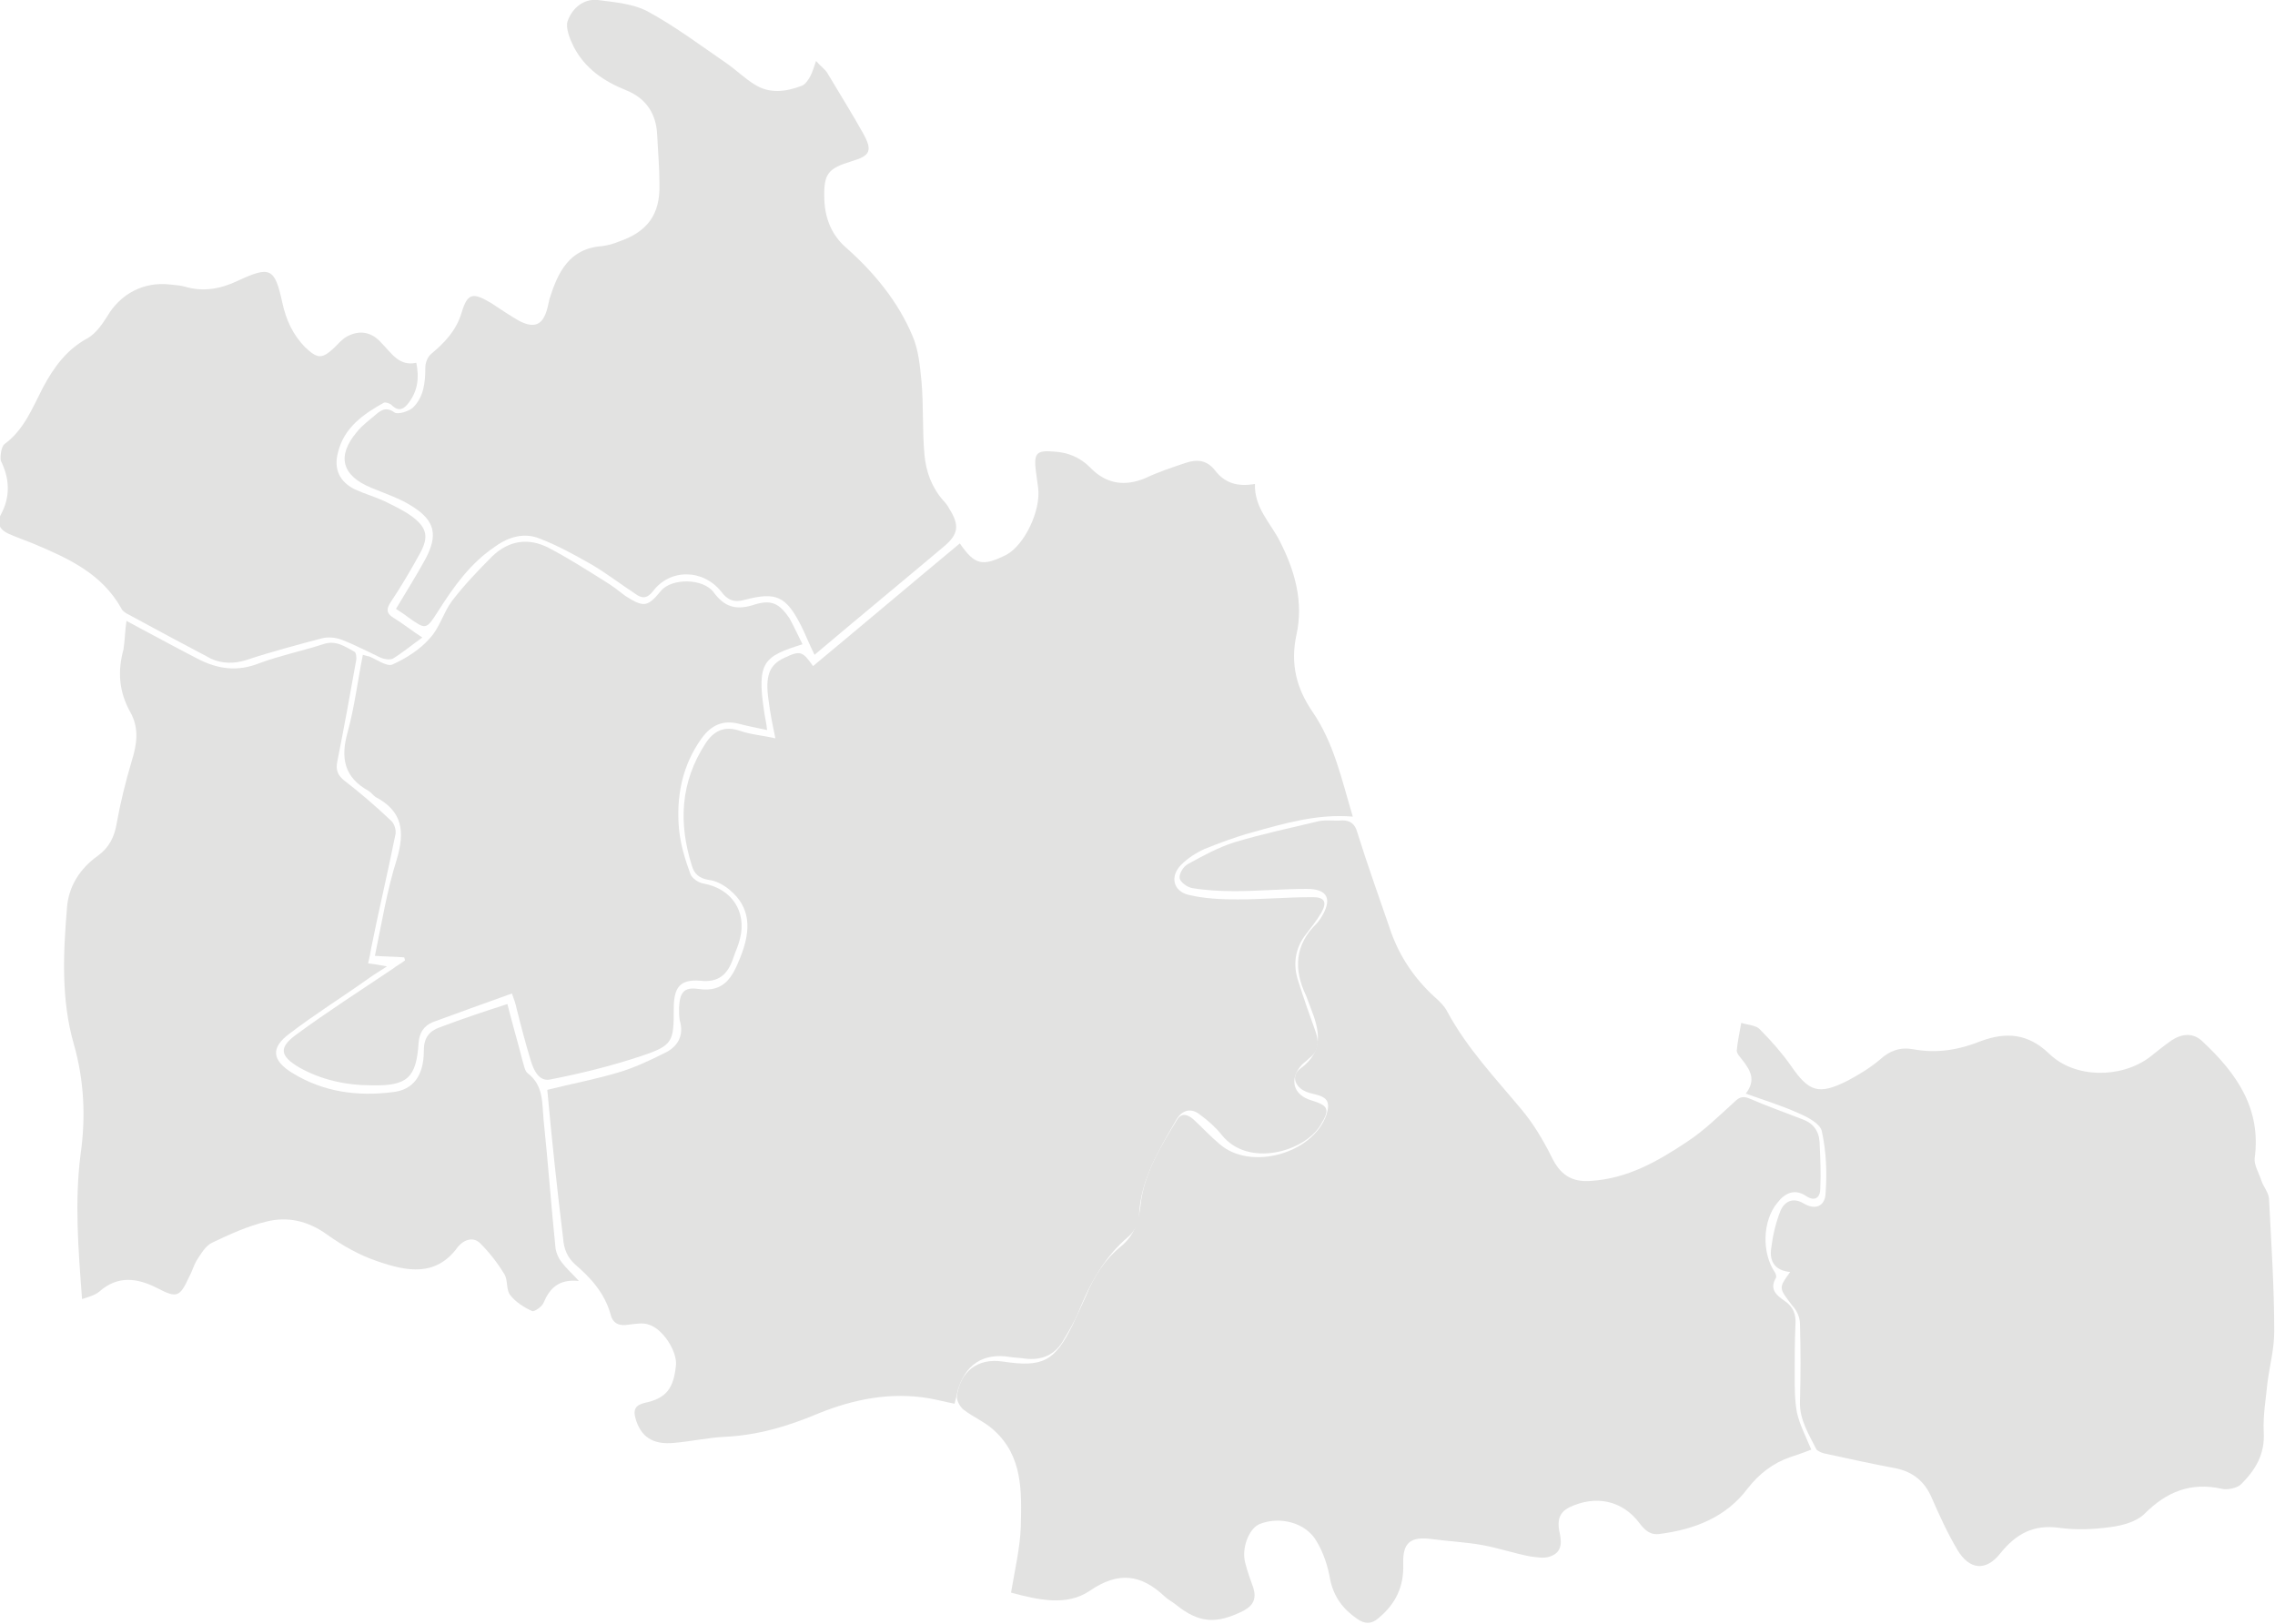
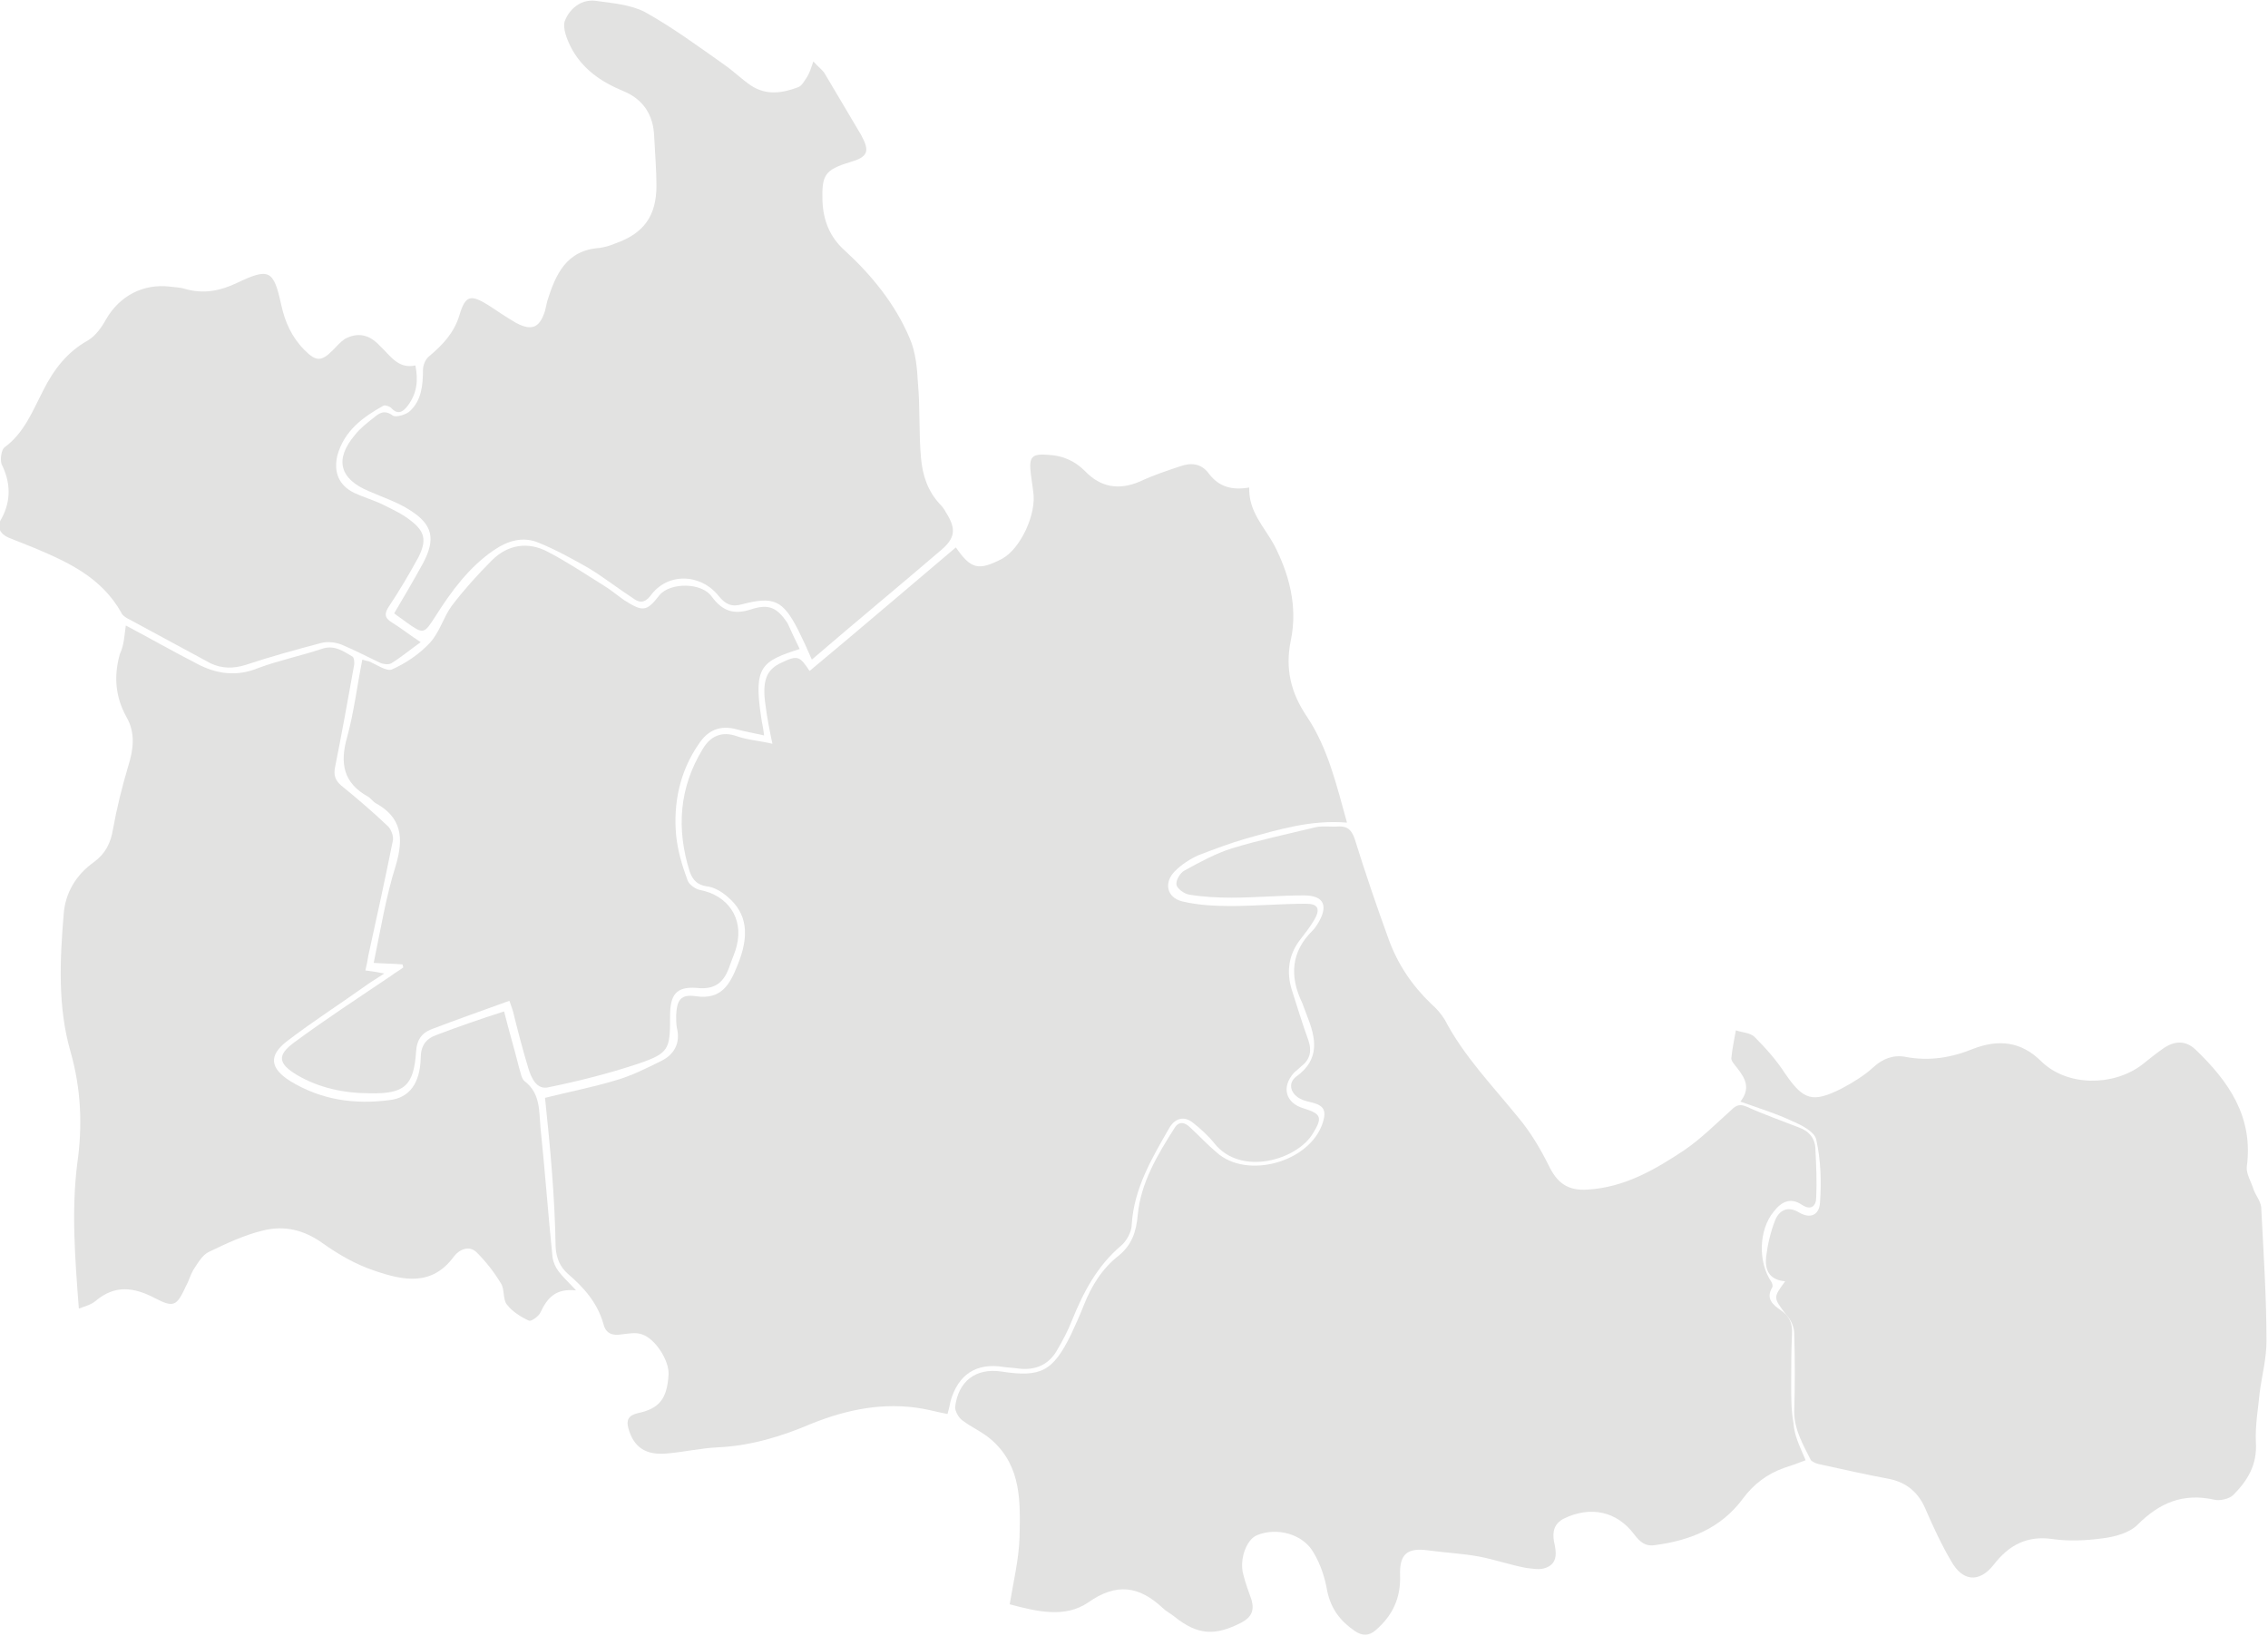
- <svg xmlns="http://www.w3.org/2000/svg" version="1.1" x="0px" y="0px" width="302.2px" height="215.7px" viewBox="0 0 302.2 215.7" enable-background="new 0 0 302.2 215.7" xml:space="preserve">
+ <svg xmlns="http://www.w3.org/2000/svg" version="1.1" x="0px" y="0px" width="299.2px" height="215.7px" viewBox="0 0 299.2 215.7" enable-background="new 0 0 299.2 215.7" xml:space="preserve">
+   <defs>
+ </defs>
  <g>
-     <path fill-rule="evenodd" clip-rule="evenodd" fill="#E2E2E1" d="M72.7,144.8c3.2-0.8,6.4-1.4,9.4-2.3c2.1-0.6,4.2-1.6,6.2-2.6   c1.7-0.8,2.6-2.3,2-4.3c-0.1-0.5-0.1-1.1-0.1-1.7c0.1-2,0.6-2.8,2.6-2.5c3.4,0.5,4.5-1.6,5.5-4.1c1.6-3.9,1.3-6.8-1.3-9   c-0.8-0.7-1.9-1.3-2.9-1.4c-1.2-0.2-1.9-0.8-2.2-1.9c-1.8-5.7-1.5-11.1,1.8-16.2c1.1-1.7,2.5-2.4,4.6-1.7c1.4,0.5,3,0.6,4.7,1   c-0.4-1.9-0.7-3.4-0.9-5c-0.5-3.3,0.1-4.8,2.1-5.7c2.1-1,2.4-0.9,3.8,1.1c6.5-5.4,13-10.9,19.5-16.3c2,2.9,3,3.1,6.2,1.5   c2.4-1.3,4.6-5.9,4.2-8.9c-0.1-0.7-0.2-1.5-0.3-2.2c-0.3-2.4,0.1-2.8,2.4-2.6c1.9,0.1,3.5,0.8,4.8,2.1c2.1,2.2,4.6,2.6,7.4,1.4   c1.7-0.8,3.5-1.4,5.3-2c1.5-0.5,2.8-0.4,3.9,1c1.3,1.7,3,2.2,5.3,1.8c-0.1,3.2,2.1,5.2,3.3,7.6c2,3.9,3.2,8.1,2.2,12.5   c-0.8,3.8,0,7,2.1,10.1c2.9,4.2,3.9,9,5.4,14c-4.7-0.4-9.1,0.9-13.4,2.1c-2.2,0.6-4.3,1.4-6.3,2.2c-1.1,0.5-2.2,1.2-3.1,2.1   c-1.5,1.5-1.1,3.5,1,4c2.1,0.5,4.3,0.6,6.5,0.6c3.3,0,6.6-0.3,10-0.3c1.6,0,1.9,0.7,1.1,2.1c-0.6,1-1.3,1.9-2,2.8   c-1.5,1.9-1.8,4.1-1,6.4c0.7,2.2,1.5,4.5,2.3,6.7c0.5,1.5,0.2,2.6-1,3.5c-0.3,0.3-0.6,0.5-0.9,0.8c-1.7,1.9-1.1,4,1.3,4.7   c2.3,0.7,2.5,1.2,1.2,3.3c-2.1,3.5-9.6,5.7-13.1,1.3c-0.8-1-1.8-1.9-2.9-2.7c-1.1-0.9-2.3-0.7-3.1,0.6c-2.3,4-4.8,8-5,12.8   c0,1-0.7,2.2-1.4,2.8c-3.2,2.7-5.1,6.2-6.6,9.9c-0.5,1.3-1.3,2.6-2,3.8c-1.1,2-2.9,2.8-5.2,2.5c-0.6-0.1-1.3-0.1-1.9-0.2   c-3.6-0.6-6,1-7,4.5c-0.1,0.5-0.2,1-0.4,1.7c-1.1-0.2-2.2-0.5-3.3-0.7c-5.2-0.9-10.1,0.1-14.8,2c-4,1.7-8.1,2.9-12.4,3.1   c-2.2,0.1-4.4,0.6-6.7,0.8c-2.9,0.3-4.5-0.8-5.2-3.3c-0.3-1.1,0-1.7,1.2-2c2.9-0.6,3.9-1.9,4.2-5.1c0.1-1.8-1.7-4.7-3.6-5.3   c-0.8-0.3-1.8-0.1-2.7,0c-1.2,0.2-2.1-0.1-2.4-1.4c-0.8-2.8-2.6-4.8-4.7-6.6c-1-0.9-1.5-2-1.6-3.5C74,158,73.3,151.4,72.7,144.8z" />
-     <path fill-rule="evenodd" clip-rule="evenodd" fill="#E2E2E1" d="M240.6,192.6c-1,0.4-1.9,0.7-2.8,1c-2.3,0.8-4.1,2.2-5.6,4.1   c-2.9,3.9-7.1,5.5-11.7,6.1c-1.3,0.2-2-0.5-2.7-1.4c-2.3-3.1-5.9-3.8-9.4-2.1c-1.3,0.7-1.5,1.7-1.3,3c0.3,1.3,0.6,2.9-1.2,3.5   c-0.8,0.3-1.7,0.1-2.6,0c-2.1-0.4-4.2-1.1-6.3-1.5c-2.2-0.4-4.4-0.5-6.7-0.8c-2.9-0.4-4,0.4-3.9,3.3c0.1,3-1,5.3-3.3,7.2   c-0.9,0.8-1.8,0.8-2.8,0.1c-1.9-1.3-3.1-2.9-3.6-5.2c-0.3-1.8-0.9-3.6-1.8-5.1c-1.4-2.5-4.9-3.4-7.6-2.3c-1.4,0.6-2.4,3.2-1.9,5.1   c0.3,1.2,0.7,2.3,1.1,3.4c0.4,1.4,0,2.3-1.3,3c-3.6,1.8-5.9,1.7-9-0.8c-0.5-0.4-1.1-0.7-1.5-1.1c-3.1-2.9-6.1-3.4-10-0.7   c-3,2-6.7,1.2-10.4,0.2c0.5-3,1.2-5.9,1.3-8.8c0.1-4.6,0.3-9.3-3.6-12.8c-1.2-1.1-2.7-1.7-4-2.7c-0.5-0.4-0.9-1.2-0.9-1.7   c0.4-3.4,2.8-5.2,6.1-4.7c5.3,0.8,6.9,0,9.3-4.9c0.6-1.3,1.2-2.6,1.8-3.9c1-2.5,2.5-4.8,4.6-6.5c1.7-1.4,2.3-3.1,2.6-5.4   c0.4-4.2,2.7-7.9,4.9-11.5c0.6-0.9,1.4-0.6,2.1,0c1.2,1.1,2.3,2.3,3.5,3.3c4.1,3.6,12.4,1.3,14.2-3.9c0.5-1.6,0.2-2.3-1.5-2.7   c-0.4-0.1-0.9-0.2-1.3-0.4c-1.4-0.6-1.9-2.1-0.7-3c3.2-2.3,2.6-5.1,1.4-8.1c-0.2-0.5-0.4-1.1-0.6-1.6c-1.7-3.5-1.5-6.8,1.4-9.6   c0.2-0.2,0.4-0.5,0.6-0.8c1.5-2.4,0.9-3.8-1.9-3.8c-3.2,0-6.4,0.3-9.6,0.3c-1.9,0-3.8-0.1-5.6-0.4c-0.7-0.1-1.6-0.8-1.7-1.3   c-0.1-0.6,0.5-1.6,1.1-1.9c2-1.1,4-2.2,6.2-2.9c3.7-1.1,7.4-1.9,11.2-2.8c1-0.2,2.1,0,3.1-0.1c1.1,0,1.7,0.5,2,1.6   c1.4,4.5,3,8.9,4.5,13.3c1.2,3.3,3.1,6.1,5.7,8.5c0.7,0.6,1.4,1.3,1.8,2.1c2.6,4.8,6.3,8.7,9.8,12.9c1.6,1.9,2.9,4.1,4,6.3   c1.1,2.3,2.6,3.4,5.2,3.2c4.9-0.3,8.9-2.6,12.8-5.2c2.3-1.5,4.3-3.5,6.3-5.3c0.7-0.7,1.2-0.8,2.1-0.4c2.3,1,4.6,1.8,6.9,2.7   c1.4,0.5,2.2,1.5,2.3,3c0.1,2.1,0.2,4.1,0.1,6.2c0,1.2-0.7,1.8-1.9,1c-1.5-1-2.8-0.4-3.8,0.9c-2,2.4-2.1,6.7-0.3,9.3   c0.1,0.2,0.2,0.5,0.1,0.7c-0.9,1.5,0.1,2.3,1.1,3c1.2,0.8,1.6,1.8,1.5,3.2c-0.1,2.2-0.1,4.5-0.1,6.7c0,1.7,0,3.4,0.3,5   C239.1,189.4,239.9,190.9,240.6,192.6z" />
-     <path fill-rule="evenodd" clip-rule="evenodd" fill="#E2E2E1" d="M237.8,169c-2.2-0.2-2.8-1.6-2.5-3.3c0.2-1.6,0.6-3.3,1.2-4.8   c0.5-1.2,1.6-1.9,3.1-1c1.5,0.9,2.8,0.4,2.9-1.3c0.2-2.8,0.1-5.6-0.5-8.3c-0.2-1-1.9-1.9-3.1-2.4c-2.2-1-4.5-1.7-7-2.6   c1.4-1.8,0.6-3.1-0.4-4.4c-0.3-0.4-0.8-0.9-0.8-1.3c0.1-1.2,0.4-2.5,0.6-3.7c0.9,0.3,2,0.3,2.5,0.9c1.5,1.5,2.9,3.1,4.1,4.8   c2.4,3.5,3.7,3.9,7.5,2c1.5-0.8,3-1.7,4.3-2.8c1.3-1.2,2.7-1.7,4.4-1.4c3.2,0.6,6.1,0.1,9.1-1.1c3.3-1.2,6.2-1,9,1.7   c3.4,3.3,9.5,3.3,13.3,0.5c1-0.8,2-1.6,3-2.3c1.4-0.9,2.9-1,4.1,0.2c4.5,4.2,7.8,8.9,6.9,15.5c-0.1,0.9,0.6,2,0.9,3   c0.3,0.8,0.9,1.5,1,2.3c0.3,5.9,0.7,11.8,0.7,17.7c0,2.3-0.6,4.5-0.9,6.8c-0.2,2.1-0.6,4.3-0.5,6.5c0.2,3-1.1,5.1-3,7   c-0.5,0.5-1.8,0.8-2.6,0.6c-4.1-0.9-7.3,0.4-10.2,3.3c-1.1,1.1-3,1.6-4.6,1.8c-2.2,0.3-4.5,0.4-6.7,0.1c-3.5-0.5-5.8,0.8-7.9,3.4   c-1.9,2.4-4.1,2.2-5.7-0.5c-1.3-2.2-2.4-4.6-3.4-6.9c-0.9-2.1-2.4-3.4-4.7-3.9c-3.2-0.6-6.4-1.3-9.6-2c-0.4-0.1-0.8-0.3-1-0.5   c-1-2-2.3-4-2.2-6.4c0.1-3.4,0.1-6.9,0-10.3c0-0.8-0.4-1.8-1-2.4C236.3,171.1,236.2,171.2,237.8,169z" />
-     <path fill-rule="evenodd" clip-rule="evenodd" fill="#E2E2E1" d="M108.4,8.1c0.6,0.7,1.2,1.1,1.5,1.6c1.6,2.7,3.3,5.4,4.8,8.1   c1.2,2.2,0.9,2.9-1.5,3.6c-3.3,1-3.8,1.7-3.7,5.1c0.1,2.6,1,4.8,3,6.5c3.7,3.3,6.8,7.1,8.7,11.6c0.8,1.8,1,4,1.2,6   c0.3,3.3,0.1,6.5,0.4,9.8c0.2,2.3,1,4.4,2.5,6.1c0.3,0.3,0.6,0.7,0.8,1.1c1.4,2.2,1.2,3.4-0.7,5c-5.7,4.8-11.4,9.5-17.2,14.4   c-0.7-1.4-1.2-2.7-1.8-3.9c-2-3.9-3.3-4.5-7.5-3.4c-1.4,0.4-2.3,0-3.1-1.1c-2.4-3-6.8-3.1-9.1,0c-0.8,1-1.5,0.9-2.3,0.3   c-2-1.3-3.9-2.8-6-4c-2.1-1.2-4.3-2.4-6.6-3.3c-2.1-0.9-4.2-0.3-6,1c-3.3,2.2-5.5,5.3-7.6,8.6c-1.6,2.5-1.6,2.5-4,0.8   c-0.5-0.4-1-0.7-1.6-1.1c1.3-2.2,2.7-4.4,3.9-6.6c1.7-3.2,1.3-5.1-1.7-7c-1.7-1.1-3.6-1.7-5.5-2.5c-3.9-1.6-4.6-4.2-1.9-7.4   c0.7-0.9,1.7-1.6,2.5-2.3c0.7-0.6,1.4-1.1,2.5-0.3c0.4,0.3,1.8-0.1,2.4-0.6c1.5-1.4,1.7-3.4,1.7-5.4c0-0.6,0.3-1.4,0.8-1.8   c1.8-1.5,3.3-3.1,4-5.4c0.8-2.7,1.5-2.8,4-1.3c1.2,0.8,2.4,1.6,3.6,2.3c2.1,1.1,3.2,0.6,3.8-1.6c0.1-0.4,0.2-0.9,0.3-1.3   c1.1-3.5,2.6-6.7,7-7c0.7-0.1,1.5-0.3,2.2-0.6c3.8-1.3,5.5-3.6,5.4-7.6c0-2.2-0.2-4.4-0.3-6.5c-0.1-2.8-1.4-4.9-4.1-6   c-3-1.2-5.5-2.9-7-5.8c-0.5-1-1.1-2.5-0.8-3.4C76,1.1,77.5-0.2,79.4,0c2.3,0.3,4.7,0.5,6.6,1.5c3.7,2,7,4.5,10.5,6.9   c1.3,0.9,2.4,2,3.7,2.8c2,1.3,4.2,1,6.3,0.2c0.5-0.2,0.9-0.8,1.2-1.4C107.9,9.6,108.1,9,108.4,8.1z" />
-     <path fill-rule="evenodd" clip-rule="evenodd" fill="#E2E2E1" d="M16.8,82.5c3.2,1.7,6.3,3.4,9.4,5c2.7,1.4,5.3,1.8,8.3,0.6   c2.7-1,5.6-1.6,8.4-2.5c1.7-0.6,2.9,0.3,4.2,1c0.2,0.1,0.3,0.8,0.2,1.2c-0.8,4.5-1.6,8.9-2.5,13.4c-0.2,1,0,1.7,0.8,2.4   c2.2,1.7,4.3,3.5,6.3,5.4c0.5,0.4,0.8,1.4,0.6,2c-1,5-2.2,10-3.2,15c-0.1,0.6-0.2,1.2-0.4,2c0.8,0.1,1.5,0.2,2.5,0.4   c-0.9,0.6-1.6,1-2.3,1.5c-3.5,2.5-7.2,4.8-10.6,7.4c-2.6,1.9-2.4,3.6,0.4,5.3c4.1,2.5,8.6,3.1,13.3,2.5c2.7-0.3,4.1-2.2,4.1-5.5   c0-1.7,0.7-2.6,2.1-3.1c2.9-1.1,5.9-2.1,9-3.1c0.7,2.8,1.4,5.1,2,7.5c0.2,0.6,0.3,1.4,0.7,1.7c2.1,1.6,1.9,3.9,2.1,6.1   c0.6,5.7,1,11.4,1.6,17.2c0.1,0.6,0.4,1.3,0.8,1.8c0.6,0.8,1.3,1.4,2.3,2.5c-2.7-0.3-3.9,1-4.7,2.9c-0.2,0.5-1.2,1.2-1.5,1.1   c-1.1-0.5-2.2-1.2-2.9-2.1c-0.6-0.7-0.3-2-0.8-2.8c-0.9-1.5-2-2.9-3.2-4.1c-1-1-2.3-0.4-3,0.5c-2.9,4-6.8,3.2-10.6,1.9   c-2.4-0.8-4.7-2.1-6.8-3.6c-2.5-1.8-5.2-2.4-8-1.7c-2.5,0.6-4.9,1.7-7.2,2.8c-0.9,0.4-1.5,1.5-2.1,2.4c-0.4,0.7-0.6,1.5-1,2.2   c-1.2,2.6-1.6,2.8-4.1,1.5c-2.7-1.4-5.3-1.8-7.8,0.4c-0.6,0.5-1.4,0.7-2.3,1c-0.5-6.6-1-12.9-0.2-19.2c0.7-4.9,0.5-9.8-0.9-14.7   c-1.7-5.9-1.4-12.1-0.9-18.1c0.2-2.8,1.7-5.2,4.1-6.9c1.5-1.1,2.2-2.5,2.5-4.3c0.5-2.8,1.2-5.6,2-8.3c0.7-2.2,1-4.4-0.2-6.5   c-1.5-2.7-1.7-5.4-0.9-8.3C16.6,85,16.6,83.8,16.8,82.5z" />
-     <path fill-rule="evenodd" clip-rule="evenodd" fill="#E2E2E1" d="M106.6,85.6c-5.1,1.6-6.1,2.3-5.1,8.9c0.1,0.8,0.3,1.5,0.4,2.5   c-1.3-0.3-2.5-0.5-3.6-0.8c-2.2-0.6-3.8,0.1-5.1,1.9c-2.6,3.6-3.4,7.8-3,12.1c0.2,2,0.8,4,1.5,5.9c0.2,0.6,1.1,1.2,1.8,1.3   c3.7,0.7,5.7,3.7,4.8,7.3c-0.2,0.9-0.6,1.7-0.9,2.6c-0.7,2.1-1.9,3.3-4.4,3c-2.7-0.2-3.5,0.9-3.5,3.7c0,4.4-0.1,4.9-4.3,6.3   c-3.9,1.3-7.9,2.3-12,3.1c-1.6,0.4-2.3-1.2-2.7-2.5c-0.7-2.3-1.3-4.6-1.9-7c-0.1-0.5-0.3-1.1-0.6-1.9c-3.6,1.3-7,2.5-10.5,3.8   c-1.2,0.5-1.8,1.4-1.9,2.8c-0.3,4.6-1.5,5.7-6.2,5.6c-3.4,0-6.7-0.7-9.7-2.4c-2.5-1.5-2.7-2.6-0.4-4.3c4.2-3.1,8.6-5.9,12.9-8.8   c0.5-0.4,1.1-0.7,1.6-1.1c0-0.1-0.1-0.3-0.1-0.4c-1.2-0.1-2.4-0.1-3.9-0.2c0.9-4.3,1.6-8.7,2.9-12.8c1.1-3.7,0.8-6.4-2.8-8.3   c-0.3-0.2-0.6-0.6-0.9-0.8c-3.3-1.8-3.8-4.4-2.8-7.9c0.9-3.3,1.3-6.7,2-10.2c0.4,0.1,0.6,0.2,0.8,0.2c1,0.4,2.4,1.4,3.1,1.1   c1.8-0.8,3.7-2,5-3.5c1.3-1.4,1.8-3.4,2.9-4.9c1.6-2.1,3.5-4.1,5.4-6c2.2-2.1,4.8-2.5,7.5-1.1c2.5,1.3,5,2.9,7.4,4.4   c1,0.6,1.9,1.3,2.8,2c2.4,1.5,2.9,1.5,4.7-0.7c1.4-1.7,5.6-1.7,7,0.2c1.4,1.9,2.9,2.4,5.2,1.7c2.4-0.8,3.5-0.3,4.9,1.8   C105.5,83.3,106,84.4,106.6,85.6z" />
-     <path fill-rule="evenodd" clip-rule="evenodd" fill="#E2E2E1" d="M55.3,48.2c0.4,2,0.2,3.7-1,5.3c-0.6,0.8-1.3,1.3-2.3,0.3   c-0.2-0.2-0.8-0.4-1-0.3c-2.7,1.5-5.3,3.3-6.1,6.6c-0.6,2.2,0.2,3.9,2.2,4.9c1.3,0.6,2.7,1,4,1.6c1.2,0.6,2.5,1.2,3.6,2   c2,1.5,2.3,2.7,1.1,4.9c-1.2,2.2-2.5,4.4-3.9,6.5c-0.6,0.9-0.6,1.5,0.4,2.1c1.3,0.8,2.4,1.7,3.8,2.6c-1.4,1-2.6,2-3.9,2.8   c-0.4,0.2-1.1,0.1-1.6-0.1c-1.7-0.8-3.4-1.7-5.2-2.4c-0.8-0.3-1.8-0.4-2.6-0.2c-3.4,0.9-6.8,1.8-10.1,2.9c-1.6,0.5-3.2,0.5-4.7-0.2   c-3.8-2-7.5-4-11.2-6c-0.3-0.2-0.6-0.4-0.7-0.7c-2.6-4.6-7-6.6-11.5-8.5c-1.2-0.5-2.4-0.9-3.5-1.4c-1.1-0.5-1.6-1.4-1-2.5   c1.3-2.4,1.2-4.8,0-7.2C0,60.5,0.2,59.3,0.6,59c2.6-1.9,3.7-4.8,5.1-7.5c1.5-2.8,3.2-5.1,6-6.6c1-0.6,1.8-1.7,2.5-2.8   c1.8-3.1,4.9-4.7,8.4-4.3c0.7,0.1,1.4,0.1,2,0.3c2.4,0.7,4.7,0.3,7-0.8c4.3-2,4.9-1.7,5.9,2.9c0.5,2.3,1.4,4.3,3.1,6   c1.6,1.5,2.2,1.5,3.8,0c0.5-0.5,1-1.1,1.7-1.5c1.7-0.9,3.3-0.6,4.6,0.9C52,46.9,53,48.7,55.3,48.2z" />
+     <path fill-rule="evenodd" clip-rule="evenodd" fill="#E2E2E1" d="M71.9,144.8c3.2-0.8,6.3-1.4,9.3-2.3c2.1-0.6,4.1-1.6,6.1-2.6   c1.6-0.8,2.5-2.3,2-4.3c-0.1-0.5-0.1-1.1-0.1-1.7c0.1-2,0.6-2.8,2.6-2.5c3.4,0.5,4.5-1.6,5.5-4.1c1.6-3.9,1.3-6.8-1.3-9   c-0.8-0.7-1.8-1.3-2.8-1.4c-1.2-0.2-1.8-0.8-2.2-1.9c-1.8-5.7-1.4-11.1,1.7-16.2c1-1.7,2.5-2.4,4.5-1.7c1.4,0.5,3,0.6,4.7,1   c-0.4-1.9-0.7-3.4-0.9-5c-0.5-3.3,0.1-4.8,2.1-5.7c2.1-1,2.4-0.9,3.7,1.1c6.5-5.4,12.9-10.9,19.3-16.3c2,2.9,3,3.1,6.1,1.5   c2.4-1.3,4.6-5.9,4.1-8.9c-0.1-0.7-0.2-1.5-0.3-2.2c-0.3-2.4,0.1-2.8,2.4-2.6c1.8,0.1,3.4,0.8,4.7,2.1c2.1,2.2,4.5,2.6,7.3,1.4   c1.7-0.8,3.5-1.4,5.3-2c1.4-0.5,2.8-0.4,3.8,1c1.3,1.7,3,2.2,5.3,1.8c-0.1,3.2,2,5.2,3.3,7.6c2,3.9,3.1,8.1,2.2,12.5   c-0.8,3.8,0,7,2.1,10.1c2.8,4.2,3.9,9,5.3,14c-4.7-0.4-9,0.9-13.3,2.1c-2.1,0.6-4.2,1.4-6.3,2.2c-1.1,0.5-2.2,1.2-3.1,2.1   c-1.5,1.5-1.1,3.5,1,4c2.1,0.5,4.3,0.6,6.4,0.6c3.3,0,6.6-0.3,9.9-0.3c1.6,0,1.9,0.7,1.1,2.1c-0.6,1-1.3,1.9-2,2.8   c-1.4,1.9-1.7,4.1-1,6.4c0.7,2.2,1.4,4.5,2.2,6.7c0.5,1.5,0.2,2.6-1,3.5c-0.3,0.3-0.6,0.5-0.9,0.8c-1.7,1.9-1.1,4,1.3,4.7   c2.3,0.7,2.5,1.2,1.2,3.3c-2.1,3.5-9.5,5.7-13,1.3c-0.8-1-1.8-1.9-2.8-2.7c-1.1-0.9-2.3-0.7-3.1,0.6c-2.3,4-4.7,8-5,12.8   c0,1-0.7,2.2-1.4,2.8c-3.2,2.7-5,6.2-6.5,9.9c-0.5,1.3-1.2,2.6-1.9,3.8c-1.1,2-2.9,2.8-5.2,2.5c-0.6-0.1-1.2-0.1-1.9-0.2   c-3.6-0.6-6,1-7,4.5c-0.1,0.5-0.2,1-0.4,1.7c-1.1-0.2-2.2-0.5-3.3-0.7c-5.1-0.9-10,0.1-14.7,2c-4,1.7-8,2.9-12.3,3.1   c-2.2,0.1-4.4,0.6-6.6,0.8c-2.9,0.3-4.5-0.8-5.2-3.3c-0.3-1.1,0-1.7,1.2-2c2.9-0.6,3.9-1.9,4.1-5.1c0.1-1.8-1.7-4.7-3.5-5.3   c-0.8-0.3-1.8-0.1-2.7,0c-1.2,0.2-2.1-0.1-2.4-1.4c-0.8-2.8-2.6-4.8-4.7-6.6c-1-0.9-1.5-2-1.6-3.5C73.2,158,72.6,151.4,71.9,144.8z   " />
+     <path fill-rule="evenodd" clip-rule="evenodd" fill="#E2E2E1" d="M238.2,192.6c-1,0.4-1.9,0.7-2.8,1c-2.3,0.8-4.1,2.2-5.5,4.1   c-2.9,3.9-7,5.5-11.6,6.1c-1.3,0.2-2-0.5-2.7-1.4c-2.3-3.1-5.8-3.8-9.3-2.1c-1.3,0.7-1.5,1.7-1.3,3c0.3,1.3,0.6,2.9-1.1,3.5   c-0.8,0.3-1.7,0.1-2.6,0c-2.1-0.4-4.1-1.1-6.2-1.5c-2.2-0.4-4.4-0.5-6.6-0.8c-2.8-0.4-3.9,0.4-3.8,3.3c0.1,3-1,5.3-3.2,7.2   c-0.9,0.8-1.8,0.8-2.8,0.1c-1.9-1.3-3.1-2.9-3.6-5.2c-0.3-1.8-0.9-3.6-1.8-5.1c-1.4-2.5-4.9-3.4-7.5-2.3c-1.4,0.6-2.3,3.2-1.8,5.1   c0.3,1.2,0.7,2.3,1.1,3.4c0.4,1.4,0,2.3-1.3,3c-3.5,1.8-5.8,1.7-8.9-0.8c-0.5-0.4-1.1-0.7-1.5-1.1c-3.1-2.9-6.1-3.4-9.9-0.7   c-3,2-6.6,1.2-10.3,0.2c0.5-3,1.2-5.9,1.3-8.8c0.1-4.6,0.3-9.3-3.6-12.8c-1.2-1.1-2.7-1.7-4-2.7c-0.5-0.4-0.9-1.2-0.9-1.7   c0.4-3.4,2.7-5.2,6.1-4.7c5.2,0.8,6.8,0,9.2-4.9c0.6-1.3,1.2-2.6,1.7-3.9c1-2.5,2.4-4.8,4.6-6.5c1.7-1.4,2.3-3.1,2.5-5.4   c0.4-4.2,2.6-7.9,4.9-11.5c0.6-0.9,1.4-0.6,2,0c1.2,1.1,2.3,2.3,3.5,3.3c4,3.6,12.3,1.3,14-3.9c0.5-1.6,0.2-2.3-1.5-2.7   c-0.4-0.1-0.9-0.2-1.3-0.4c-1.4-0.6-1.9-2.1-0.7-3c3.2-2.3,2.6-5.1,1.4-8.1c-0.2-0.5-0.4-1.1-0.6-1.6c-1.7-3.5-1.5-6.8,1.4-9.6   c0.2-0.2,0.4-0.5,0.6-0.8c1.5-2.4,0.9-3.8-1.8-3.8c-3.2,0-6.4,0.3-9.5,0.3c-1.9,0-3.8-0.1-5.6-0.4c-0.7-0.1-1.6-0.8-1.7-1.3   c-0.1-0.6,0.5-1.6,1.1-1.9c2-1.1,4-2.2,6.2-2.9c3.6-1.1,7.4-1.9,11.1-2.8c1-0.2,2,0,3.1-0.1c1.1,0,1.6,0.5,2,1.6   c1.4,4.5,2.9,8.9,4.5,13.3c1.2,3.3,3.1,6.1,5.6,8.5c0.7,0.6,1.3,1.3,1.8,2.1c2.5,4.8,6.3,8.7,9.7,12.9c1.6,1.9,2.9,4.1,4,6.3   c1.1,2.3,2.5,3.4,5.2,3.2c4.8-0.3,8.8-2.6,12.7-5.2c2.2-1.5,4.2-3.5,6.2-5.3c0.7-0.7,1.2-0.8,2.1-0.4c2.2,1,4.5,1.8,6.8,2.7   c1.4,0.5,2.2,1.5,2.2,3c0.1,2.1,0.2,4.1,0.1,6.2c0,1.2-0.7,1.8-1.9,1c-1.5-1-2.7-0.4-3.7,0.9c-2,2.4-2.1,6.7-0.3,9.3   c0.1,0.2,0.2,0.5,0.1,0.7c-0.9,1.5,0.1,2.3,1.1,3c1.2,0.8,1.6,1.8,1.5,3.2c-0.1,2.2-0.1,4.5-0.1,6.7c0,1.7,0,3.4,0.3,5   C236.7,189.4,237.5,190.9,238.2,192.6z" />
+     <path fill-rule="evenodd" clip-rule="evenodd" fill="#E2E2E1" d="M235.5,169c-2.2-0.2-2.7-1.6-2.5-3.3c0.2-1.6,0.6-3.3,1.2-4.8   c0.5-1.2,1.6-1.9,3.1-1c1.5,0.9,2.7,0.4,2.8-1.3c0.2-2.8,0.1-5.6-0.5-8.3c-0.2-1-1.9-1.9-3.1-2.4c-2.1-1-4.4-1.7-6.9-2.6   c1.4-1.8,0.6-3.1-0.4-4.4c-0.3-0.4-0.8-0.9-0.8-1.3c0.1-1.2,0.4-2.5,0.6-3.7c0.9,0.3,1.9,0.3,2.5,0.9c1.5,1.5,2.9,3.1,4,4.8   c2.4,3.5,3.6,3.9,7.4,2c1.5-0.8,3-1.7,4.2-2.8c1.3-1.2,2.7-1.7,4.3-1.4c3.1,0.6,6.1,0.1,9-1.1c3.2-1.2,6.2-1,8.9,1.7   c3.4,3.3,9.4,3.3,13.2,0.5c1-0.8,2-1.6,3-2.3c1.4-0.9,2.8-1,4.1,0.2c4.4,4.2,7.7,8.9,6.8,15.5c-0.1,0.9,0.6,2,0.9,3   c0.3,0.8,0.9,1.5,1,2.3c0.3,5.9,0.7,11.8,0.7,17.7c0,2.3-0.6,4.5-0.9,6.8c-0.2,2.1-0.6,4.3-0.5,6.5c0.2,3-1.1,5.1-3,7   c-0.5,0.5-1.8,0.8-2.5,0.6c-4.1-0.9-7.2,0.4-10.1,3.3c-1.1,1.1-3,1.6-4.6,1.8c-2.2,0.3-4.5,0.4-6.6,0.1c-3.4-0.5-5.8,0.8-7.8,3.4   c-1.9,2.4-4.1,2.2-5.6-0.5c-1.3-2.2-2.4-4.6-3.4-6.9c-0.9-2.1-2.4-3.4-4.6-3.9c-3.2-0.6-6.3-1.3-9.5-2c-0.4-0.1-0.8-0.3-1-0.5   c-1-2-2.2-4-2.2-6.4c0.1-3.4,0.1-6.9,0-10.3c0-0.8-0.4-1.8-1-2.4C233.9,171.1,233.9,171.2,235.5,169z" />
+     <path fill-rule="evenodd" clip-rule="evenodd" fill="#E2E2E1" d="M107.3,8.1c0.6,0.7,1.2,1.1,1.5,1.6c1.6,2.7,3.2,5.4,4.8,8.1   c1.2,2.2,0.9,2.9-1.5,3.6c-3.3,1-3.7,1.7-3.6,5.1c0.1,2.6,1,4.8,2.9,6.5c3.6,3.3,6.7,7.1,8.6,11.6c0.8,1.8,1,4,1.1,6   c0.3,3.3,0.1,6.5,0.4,9.8c0.2,2.3,0.9,4.4,2.5,6.1c0.3,0.3,0.6,0.7,0.8,1.1c1.4,2.2,1.2,3.4-0.7,5c-5.6,4.8-11.3,9.5-17,14.4   c-0.6-1.4-1.2-2.7-1.8-3.9c-2-3.9-3.2-4.5-7.4-3.4c-1.4,0.4-2.2,0-3.1-1.1c-2.4-3-6.8-3.1-9,0c-0.8,1-1.5,0.9-2.3,0.3   c-2-1.3-3.9-2.8-5.9-4c-2.1-1.2-4.3-2.4-6.5-3.3c-2.1-0.9-4.1-0.3-6,1c-3.2,2.2-5.5,5.3-7.6,8.6c-1.6,2.5-1.6,2.5-4,0.8   c-0.5-0.4-1-0.7-1.5-1.1c1.3-2.2,2.6-4.4,3.8-6.6c1.7-3.2,1.3-5.1-1.7-7c-1.7-1.1-3.6-1.7-5.4-2.5c-3.9-1.6-4.6-4.2-1.9-7.4   c0.7-0.9,1.6-1.6,2.5-2.3c0.7-0.6,1.4-1.1,2.5-0.3c0.4,0.3,1.8-0.1,2.3-0.6c1.5-1.4,1.7-3.4,1.7-5.4c0-0.6,0.3-1.4,0.8-1.8   c1.8-1.5,3.3-3.1,4-5.4c0.8-2.7,1.5-2.8,3.9-1.3c1.2,0.8,2.4,1.6,3.6,2.3c2.1,1.1,3.1,0.6,3.8-1.6c0.1-0.4,0.2-0.9,0.3-1.3   c1.1-3.5,2.5-6.7,6.9-7c0.7-0.1,1.4-0.3,2.1-0.6c3.7-1.3,5.4-3.6,5.4-7.6c0-2.2-0.2-4.4-0.3-6.5c-0.1-2.8-1.4-4.9-4.1-6   c-2.9-1.2-5.4-2.9-6.9-5.8c-0.5-1-1.1-2.5-0.8-3.4c0.6-1.6,2.1-2.9,4-2.7c2.2,0.3,4.7,0.5,6.6,1.5c3.6,2,7,4.5,10.4,6.9   c1.3,0.9,2.4,2,3.6,2.8c2,1.3,4.1,1,6.2,0.2c0.5-0.2,0.8-0.8,1.2-1.4C106.8,9.6,107,9,107.3,8.1z" />
+     <path fill-rule="evenodd" clip-rule="evenodd" fill="#E2E2E1" d="M16.6,82.5c3.2,1.7,6.2,3.4,9.3,5c2.6,1.4,5.3,1.8,8.2,0.6   c2.7-1,5.6-1.6,8.3-2.5c1.7-0.6,2.9,0.3,4.1,1c0.2,0.1,0.3,0.8,0.2,1.2c-0.8,4.5-1.6,8.9-2.5,13.4c-0.2,1,0,1.7,0.8,2.4   c2.1,1.7,4.2,3.5,6.2,5.4c0.4,0.4,0.8,1.4,0.6,2c-1,5-2.1,10-3.2,15c-0.1,0.6-0.2,1.2-0.4,2c0.8,0.1,1.5,0.2,2.5,0.4   c-0.9,0.6-1.6,1-2.3,1.5c-3.5,2.5-7.1,4.8-10.5,7.4c-2.5,1.9-2.3,3.6,0.4,5.3c4.1,2.5,8.5,3.1,13.1,2.5c2.6-0.3,4-2.2,4.1-5.5   c0-1.7,0.7-2.6,2.1-3.1c2.9-1.1,5.8-2.1,8.9-3.1c0.7,2.8,1.4,5.1,2,7.5c0.2,0.6,0.3,1.4,0.7,1.7c2.1,1.6,1.9,3.9,2.1,6.1   c0.6,5.7,1,11.4,1.6,17.2c0.1,0.6,0.4,1.3,0.8,1.8c0.6,0.8,1.3,1.4,2.3,2.5c-2.7-0.3-3.8,1-4.7,2.9c-0.2,0.5-1.2,1.2-1.5,1.1   c-1.1-0.5-2.2-1.2-2.9-2.1c-0.6-0.7-0.3-2-0.8-2.8c-0.9-1.5-2-2.9-3.2-4.1c-1-1-2.3-0.4-3,0.5c-2.9,4-6.7,3.2-10.5,1.9   c-2.4-0.8-4.7-2.1-6.8-3.6c-2.5-1.8-5.1-2.4-7.9-1.7c-2.5,0.6-4.8,1.7-7.1,2.8c-0.9,0.4-1.5,1.5-2.1,2.4c-0.4,0.7-0.6,1.5-1,2.2   c-1.2,2.6-1.6,2.8-4.1,1.5c-2.7-1.4-5.2-1.8-7.8,0.4c-0.6,0.5-1.4,0.7-2.2,1c-0.5-6.6-1-12.9-0.2-19.2c0.7-4.9,0.5-9.8-0.9-14.7   c-1.7-5.9-1.4-12.1-0.9-18.1c0.2-2.8,1.6-5.2,4-6.9c1.5-1.1,2.2-2.5,2.5-4.3c0.5-2.8,1.2-5.6,2-8.3c0.7-2.2,1-4.4-0.2-6.5   c-1.5-2.7-1.7-5.4-0.9-8.3C16.4,85,16.4,83.8,16.6,82.5z" />
+     <path fill-rule="evenodd" clip-rule="evenodd" fill="#E2E2E1" d="M105.5,85.6c-5,1.6-6.1,2.3-5.1,8.9c0.1,0.8,0.3,1.5,0.4,2.5   c-1.3-0.3-2.5-0.5-3.6-0.8c-2.2-0.6-3.8,0.1-5,1.9c-2.5,3.6-3.4,7.8-3,12.1c0.2,2,0.8,4,1.5,5.9c0.2,0.6,1.1,1.2,1.7,1.3   c3.6,0.7,5.7,3.7,4.8,7.3c-0.2,0.9-0.6,1.7-0.9,2.6c-0.7,2.1-1.8,3.3-4.4,3c-2.7-0.2-3.5,0.9-3.5,3.7c0,4.4-0.1,4.9-4.2,6.3   c-3.9,1.3-7.9,2.3-11.8,3.1c-1.6,0.4-2.3-1.2-2.7-2.5c-0.7-2.3-1.3-4.6-1.9-7c-0.1-0.5-0.3-1.1-0.6-1.9c-3.6,1.3-7,2.5-10.4,3.8   c-1.2,0.5-1.8,1.4-1.9,2.8c-0.3,4.6-1.5,5.7-6.1,5.6c-3.4,0-6.7-0.7-9.6-2.4c-2.5-1.5-2.7-2.6-0.4-4.3c4.2-3.1,8.5-5.9,12.8-8.8   c0.5-0.4,1.1-0.7,1.6-1.1c0-0.1-0.1-0.3-0.1-0.4c-1.2-0.1-2.4-0.1-3.8-0.2c0.9-4.3,1.6-8.7,2.9-12.8c1.1-3.7,0.8-6.4-2.7-8.3   c-0.3-0.2-0.6-0.6-0.9-0.8c-3.3-1.8-3.8-4.4-2.8-7.9c0.9-3.3,1.3-6.7,2-10.2c0.4,0.1,0.6,0.2,0.8,0.2c1,0.4,2.4,1.4,3.1,1.1   c1.8-0.8,3.6-2,5-3.5c1.3-1.4,1.8-3.4,2.9-4.9c1.6-2.1,3.4-4.1,5.3-6c2.1-2.1,4.8-2.5,7.4-1.1c2.5,1.3,4.9,2.9,7.3,4.4   c1,0.6,1.8,1.3,2.8,2c2.4,1.5,2.9,1.5,4.6-0.7c1.4-1.7,5.6-1.7,6.9,0.2c1.4,1.9,2.9,2.4,5.1,1.7c2.4-0.8,3.5-0.3,4.9,1.8   C104.4,83.3,104.9,84.4,105.5,85.6z" />
+     <path fill-rule="evenodd" clip-rule="evenodd" fill="#E2E2E1" d="M54.8,48.2c0.4,2,0.2,3.7-1,5.3c-0.6,0.8-1.3,1.3-2.2,0.3   c-0.2-0.2-0.8-0.4-1-0.3c-2.7,1.5-5.2,3.3-6.1,6.6C44,62.3,44.7,64,46.7,65c1.3,0.6,2.7,1,3.9,1.6c1.2,0.6,2.5,1.2,3.5,2   c2,1.5,2.2,2.7,1.1,4.9c-1.2,2.2-2.5,4.4-3.9,6.5c-0.6,0.9-0.6,1.5,0.4,2.1c1.3,0.8,2.4,1.7,3.8,2.6c-1.4,1-2.6,2-3.9,2.8   c-0.4,0.2-1.1,0.1-1.5-0.1c-1.7-0.8-3.4-1.7-5.1-2.4c-0.8-0.3-1.8-0.4-2.6-0.2c-3.4,0.9-6.7,1.8-10,2.9c-1.6,0.5-3.1,0.5-4.6-0.2   c-3.7-2-7.4-4-11.1-6c-0.3-0.2-0.6-0.4-0.7-0.7c-2.6-4.6-6.9-6.6-11.4-8.5c-1.2-0.5-2.3-0.9-3.5-1.4c-1.1-0.5-1.6-1.4-0.9-2.5   c1.3-2.4,1.2-4.8,0-7.2C0,60.5,0.2,59.3,0.6,59c2.6-1.9,3.7-4.8,5.1-7.5c1.4-2.8,3.2-5.1,5.9-6.6c1-0.6,1.8-1.7,2.4-2.8   c1.8-3.1,4.9-4.7,8.4-4.3c0.7,0.1,1.4,0.1,2,0.3c2.4,0.7,4.6,0.3,6.9-0.8c4.2-2,4.8-1.7,5.8,2.9c0.5,2.3,1.4,4.3,3.1,6   c1.5,1.5,2.2,1.5,3.7,0c0.5-0.5,1-1.1,1.6-1.5c1.7-0.9,3.2-0.6,4.6,0.9C51.5,46.9,52.5,48.7,54.8,48.2z" />
  </g>
</svg>
